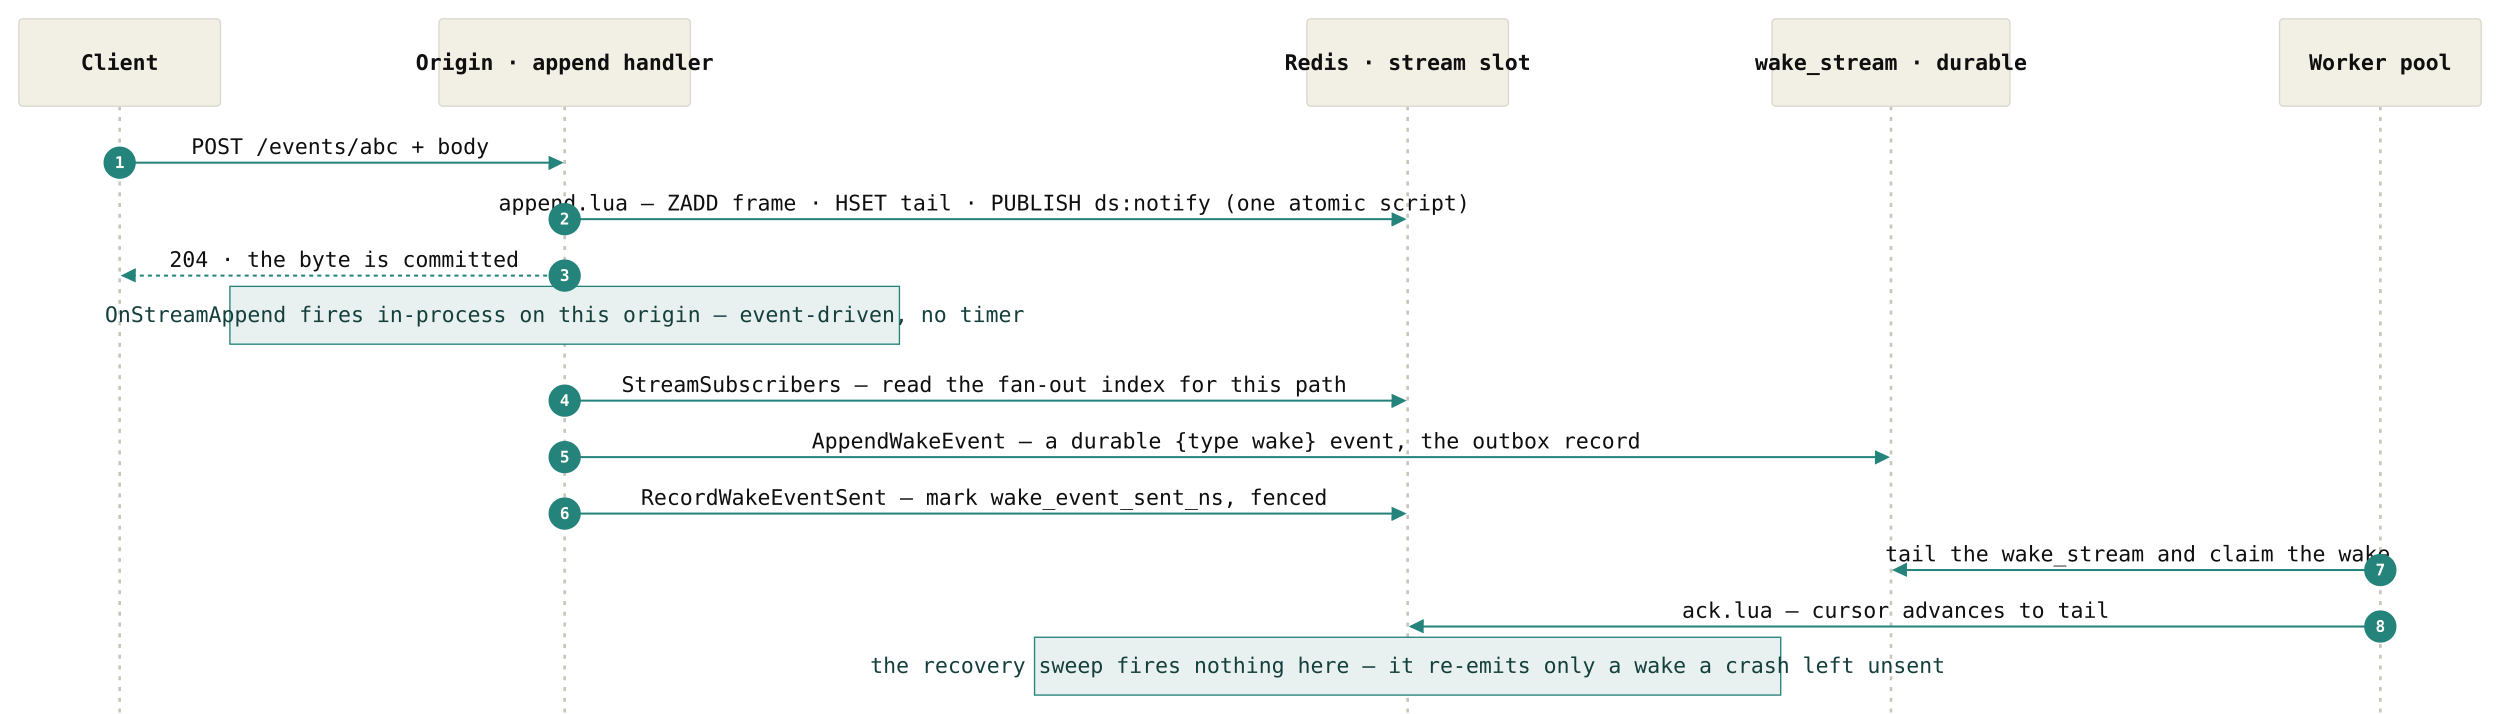
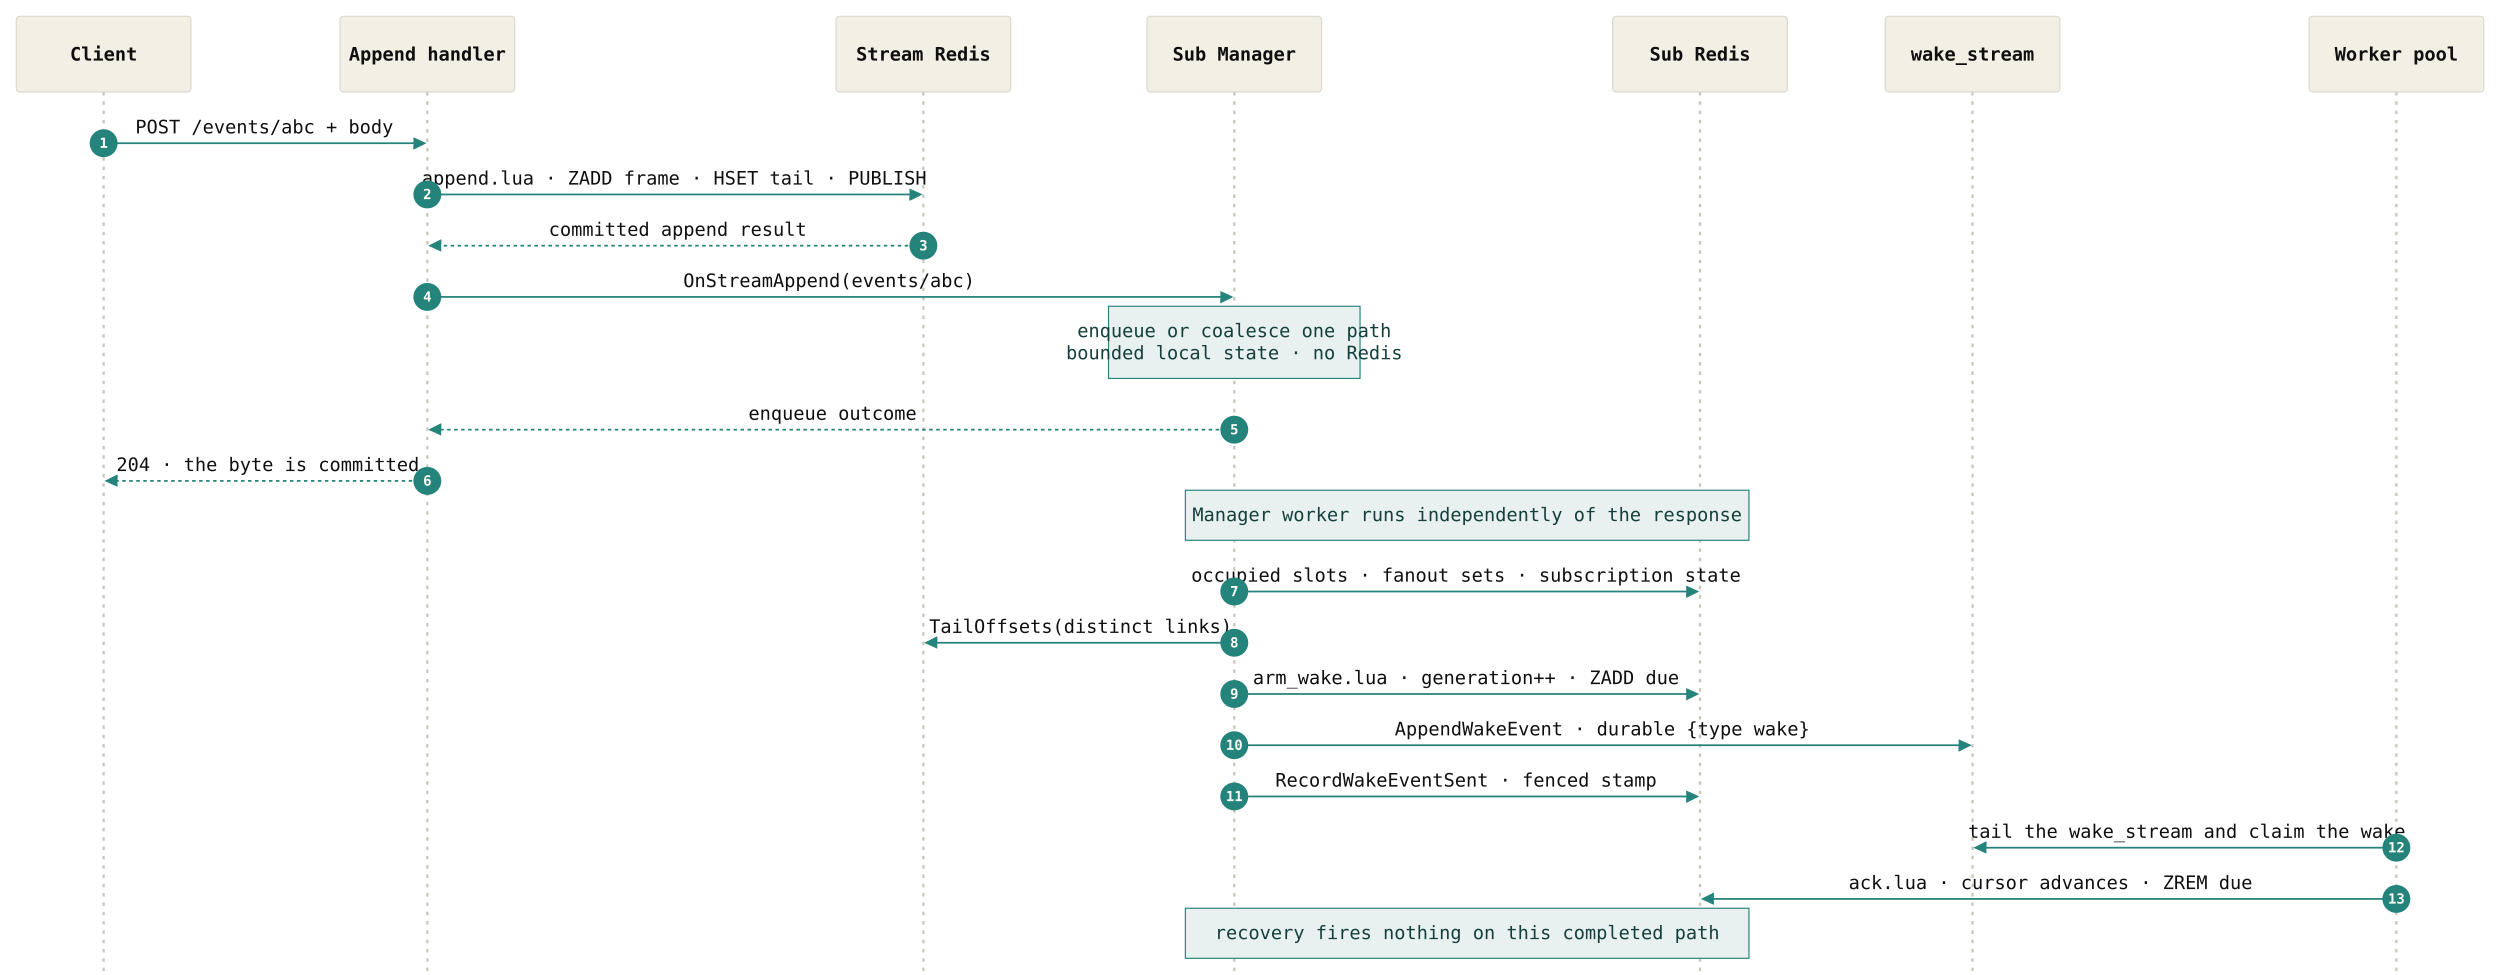
- <svg xmlns="http://www.w3.org/2000/svg" id="my-svg" width="100%" style="max-width: 1859.5px; background-color: transparent;" viewBox="-14 -14 1859.5 531" role="graphics-document document" aria-roledescription="sequence">
-   <g>
-     <line id="actor4" x1="1756.5" y1="65" x2="1756.5" y2="2000" class="actor-line 200" stroke-width="0.5px" stroke="#999" name="W" data-et="life-line" data-id="W" />
-     <g id="root-4" data-et="participant" data-type="participant" data-id="W">
-       <rect x="1681.5" y="0" fill="#eaeaea" stroke="#666" width="150" height="65" name="W" rx="3" ry="3" class="actor actor-top" />
-       <text x="1756.5" y="32.5" dominant-baseline="central" alignment-baseline="central" class="actor actor-box" style="text-anchor: middle; font-size: 16px; font-weight: 700;">
-         <tspan x="1756.5" dy="0">Worker pool</tspan>
-       </text>
-     </g>
-   </g>
-   <g>
-     <line id="actor3" x1="1392.5" y1="65" x2="1392.5" y2="2000" class="actor-line 200" stroke-width="0.5px" stroke="#999" name="WS" data-et="life-line" data-id="WS" />
-     <g id="root-3" data-et="participant" data-type="participant" data-id="WS">
-       <rect x="1304" y="0" fill="#eaeaea" stroke="#666" width="177" height="65" name="WS" rx="3" ry="3" class="actor actor-top" />
-       <text x="1392.5" y="32.5" dominant-baseline="central" alignment-baseline="central" class="actor actor-box" style="text-anchor: middle; font-size: 16px; font-weight: 700;">
-         <tspan x="1392.5" dy="0">wake_stream · durable</tspan>
-       </text>
-     </g>
-   </g>
-   <g>
-     <line id="actor2" x1="1033" y1="65" x2="1033" y2="2000" class="actor-line 200" stroke-width="0.5px" stroke="#999" name="R" data-et="life-line" data-id="R" />
-     <g id="root-2" data-et="participant" data-type="participant" data-id="R">
-       <rect x="958" y="0" fill="#eaeaea" stroke="#666" width="150" height="65" name="R" rx="3" ry="3" class="actor actor-top" />
-       <text x="1033" y="32.5" dominant-baseline="central" alignment-baseline="central" class="actor actor-box" style="text-anchor: middle; font-size: 16px; font-weight: 700;">
-         <tspan x="1033" dy="0">Redis · stream slot</tspan>
-       </text>
-     </g>
-   </g>
-   <g>
-     <line id="actor1" x1="406" y1="65" x2="406" y2="2000" class="actor-line 200" stroke-width="0.5px" stroke="#999" name="O" data-et="life-line" data-id="O" />
-     <g id="root-1" data-et="participant" data-type="participant" data-id="O">
-       <rect x="312.5" y="0" fill="#eaeaea" stroke="#666" width="187" height="65" name="O" rx="3" ry="3" class="actor actor-top" />
-       <text x="406" y="32.5" dominant-baseline="central" alignment-baseline="central" class="actor actor-box" style="text-anchor: middle; font-size: 16px; font-weight: 700;">
-         <tspan x="406" dy="0">Origin · append handler</tspan>
+ <svg xmlns="http://www.w3.org/2000/svg" id="my-svg" width="100%" style="max-width: 2147px; background-color: transparent;" viewBox="-14 -14 2147 837" role="graphics-document document" aria-roledescription="sequence">
+   <g>
+     <line id="actor6" x1="2044" y1="65" x2="2044" y2="2000" class="actor-line 200" stroke-width="0.5px" stroke="#999" name="W" data-et="life-line" data-id="W" />
+     <g id="root-6" data-et="participant" data-type="participant" data-id="W">
+       <rect x="1969" y="0" fill="#eaeaea" stroke="#666" width="150" height="65" name="W" rx="3" ry="3" class="actor actor-top" />
+       <text x="2044" y="32.5" dominant-baseline="central" alignment-baseline="central" class="actor actor-box" style="text-anchor: middle; font-size: 16px; font-weight: 700;">
+         <tspan x="2044" dy="0">Worker pool</tspan>
+       </text>
+     </g>
+   </g>
+   <g>
+     <line id="actor5" x1="1680" y1="65" x2="1680" y2="2000" class="actor-line 200" stroke-width="0.5px" stroke="#999" name="WS" data-et="life-line" data-id="WS" />
+     <g id="root-5" data-et="participant" data-type="participant" data-id="WS">
+       <rect x="1605" y="0" fill="#eaeaea" stroke="#666" width="150" height="65" name="WS" rx="3" ry="3" class="actor actor-top" />
+       <text x="1680" y="32.5" dominant-baseline="central" alignment-baseline="central" class="actor actor-box" style="text-anchor: middle; font-size: 16px; font-weight: 700;">
+         <tspan x="1680" dy="0">wake_stream</tspan>
+       </text>
+     </g>
+   </g>
+   <g>
+     <line id="actor4" x1="1446" y1="65" x2="1446" y2="2000" class="actor-line 200" stroke-width="0.5px" stroke="#999" name="RC" data-et="life-line" data-id="RC" />
+     <g id="root-4" data-et="participant" data-type="participant" data-id="RC">
+       <rect x="1371" y="0" fill="#eaeaea" stroke="#666" width="150" height="65" name="RC" rx="3" ry="3" class="actor actor-top" />
+       <text x="1446" y="32.5" dominant-baseline="central" alignment-baseline="central" class="actor actor-box" style="text-anchor: middle; font-size: 16px; font-weight: 700;">
+         <tspan x="1446" dy="0">Sub Redis</tspan>
+       </text>
+     </g>
+   </g>
+   <g>
+     <line id="actor3" x1="1046" y1="65" x2="1046" y2="2000" class="actor-line 200" stroke-width="0.5px" stroke="#999" name="M" data-et="life-line" data-id="M" />
+     <g id="root-3" data-et="participant" data-type="participant" data-id="M">
+       <rect x="971" y="0" fill="#eaeaea" stroke="#666" width="150" height="65" name="M" rx="3" ry="3" class="actor actor-top" />
+       <text x="1046" y="32.5" dominant-baseline="central" alignment-baseline="central" class="actor actor-box" style="text-anchor: middle; font-size: 16px; font-weight: 700;">
+         <tspan x="1046" dy="0">Sub Manager</tspan>
+       </text>
+     </g>
+   </g>
+   <g>
+     <line id="actor2" x1="779" y1="65" x2="779" y2="2000" class="actor-line 200" stroke-width="0.5px" stroke="#999" name="RS" data-et="life-line" data-id="RS" />
+     <g id="root-2" data-et="participant" data-type="participant" data-id="RS">
+       <rect x="704" y="0" fill="#eaeaea" stroke="#666" width="150" height="65" name="RS" rx="3" ry="3" class="actor actor-top" />
+       <text x="779" y="32.5" dominant-baseline="central" alignment-baseline="central" class="actor actor-box" style="text-anchor: middle; font-size: 16px; font-weight: 700;">
+         <tspan x="779" dy="0">Stream Redis</tspan>
+       </text>
+     </g>
+   </g>
+   <g>
+     <line id="actor1" x1="353" y1="65" x2="353" y2="2000" class="actor-line 200" stroke-width="0.5px" stroke="#999" name="H" data-et="life-line" data-id="H" />
+     <g id="root-1" data-et="participant" data-type="participant" data-id="H">
+       <rect x="278" y="0" fill="#eaeaea" stroke="#666" width="150" height="65" name="H" rx="3" ry="3" class="actor actor-top" />
+       <text x="353" y="32.5" dominant-baseline="central" alignment-baseline="central" class="actor actor-box" style="text-anchor: middle; font-size: 16px; font-weight: 700;">
+         <tspan x="353" dy="0">Append handler</tspan>
      </text>
    </g>
  </g>
  <g>
    <line id="actor0" x1="75" y1="65" x2="75" y2="2000" class="actor-line 200" stroke-width="0.5px" stroke="#999" name="Cli" data-et="life-line" data-id="Cli" />
    <g id="root-0" data-et="participant" data-type="participant" data-id="Cli">
      <rect x="0" y="0" fill="#eaeaea" stroke="#666" width="150" height="65" name="Cli" rx="3" ry="3" class="actor actor-top" />
      <text x="75" y="32.5" dominant-baseline="central" alignment-baseline="central" class="actor actor-box" style="text-anchor: middle; font-size: 16px; font-weight: 700;">
        <tspan x="75" dy="0">Client</tspan>
      </text>
    </g>
  </g>
-   <style>#my-svg{font-family:JetBrains Mono,ui-monospace,Menlo,monospace;font-size:13px;fill:#100F0F;}@keyframes edge-animation-frame{from{stroke-dashoffset:0;}}@keyframes dash{to{stroke-dashoffset:0;}}#my-svg .edge-animation-slow{stroke-dasharray:9,5!important;stroke-dashoffset:900;animation:dash 50s linear infinite;stroke-linecap:round;}#my-svg .edge-animation-fast{stroke-dasharray:9,5!important;stroke-dashoffset:900;animation:dash 20s linear infinite;stroke-linecap:round;}#my-svg .error-icon{fill:hsl(230.769, 33.333%, 97.353%);}#my-svg .error-text{fill:rgb(9, 8.308, 4.5);stroke:rgb(9, 8.308, 4.5);}#my-svg .edge-thickness-normal{stroke-width:1px;}#my-svg .edge-thickness-thick{stroke-width:3.5px;}#my-svg .edge-pattern-solid{stroke-dasharray:0;}#my-svg .edge-thickness-invisible{stroke-width:0;fill:none;}#my-svg .edge-pattern-dashed{stroke-dasharray:3;}#my-svg .edge-pattern-dotted{stroke-dasharray:2;}#my-svg .marker{fill:#24837B;stroke:#24837B;}#my-svg .marker.cross{stroke:#24837B;}#my-svg svg{font-family:JetBrains Mono,ui-monospace,Menlo,monospace;font-size:13px;}#my-svg p{margin:0;}#my-svg .actor{stroke:#DAD8CE;fill:#F2F0E5;stroke-width:1;}#my-svg rect.actor.outer-path[data-look="neo"]{filter:drop-shadow( 1px 2px 2px rgba(185,185,185,1));}#my-svg rect.note[data-look="neo"]{stroke:#24837B;fill:#E8F1EF;filter:drop-shadow( 1px 2px 2px rgba(185,185,185,1));}#my-svg text.actor&gt;tspan{fill:#100F0F;stroke:none;}#my-svg .actor-line{stroke:#C9C7BC;}#my-svg .innerArc{stroke-width:1.5;stroke-dasharray:none;}#my-svg .messageLine0{stroke-width:1.5;stroke-dasharray:none;stroke:#24837B;}#my-svg .messageLine1{stroke-width:1.5;stroke-dasharray:2,2;stroke:#24837B;}#my-svg [id$="-arrowhead"] path{fill:#24837B;stroke:#24837B;}#my-svg .sequenceNumber{fill:#FFFEF9;}#my-svg [id$="-sequencenumber"]{fill:#24837B;}#my-svg [id$="-crosshead"] path{fill:#24837B;stroke:#24837B;}#my-svg .messageText{fill:#100F0F;stroke:none;}#my-svg .labelBox{stroke:#DAD8CE;fill:#F2F0E5;filter:none;}#my-svg .labelText,#my-svg .labelText&gt;tspan{fill:#100F0F;stroke:none;}#my-svg .loopText,#my-svg .loopText&gt;tspan{fill:#6F6E69;stroke:none;}#my-svg .sectionTitle,#my-svg .sectionTitle&gt;tspan{fill:#6F6E69;stroke:none;}#my-svg .loopLine{stroke-width:2px;stroke-dasharray:2,2;stroke:#DAD8CE;fill:#DAD8CE;}#my-svg .note{stroke:#24837B;fill:#E8F1EF;}#my-svg .noteText,#my-svg .noteText&gt;tspan{fill:#143F3C;stroke:none;font-weight:normal;}#my-svg .activation0{fill:#E8F1EF;stroke:#24837B;}#my-svg .activation1{fill:#E8F1EF;stroke:#24837B;}#my-svg .activation2{fill:#E8F1EF;stroke:#24837B;}#my-svg .actorPopupMenu{position:absolute;}#my-svg .actorPopupMenuPanel{position:absolute;fill:#F2F0E5;box-shadow:0px 8px 16px 0px rgba(0,0,0,0.2);filter:drop-shadow(3px 5px 2px rgb(0 0 0 / 0.4));}#my-svg .actor-man circle,#my-svg line{fill:#F2F0E5;stroke-width:2px;}#my-svg g rect.rect{filter:drop-shadow( 1px 2px 2px rgba(185,185,185,1));stroke:#DAD8CE;}#my-svg .node .neo-node{stroke:#DAD8CE;}#my-svg [data-look="neo"].node rect,#my-svg [data-look="neo"].cluster rect,#my-svg [data-look="neo"].node polygon{stroke:url(#my-svg-gradient);filter:drop-shadow( 1px 2px 2px rgba(185,185,185,1));}#my-svg [data-look="neo"].node path{stroke:url(#my-svg-gradient);stroke-width:1px;}#my-svg [data-look="neo"].node .outer-path{filter:drop-shadow( 1px 2px 2px rgba(185,185,185,1));}#my-svg [data-look="neo"].node .neo-line path{stroke:#DAD8CE;filter:none;}#my-svg [data-look="neo"].node circle{stroke:url(#my-svg-gradient);filter:drop-shadow( 1px 2px 2px rgba(185,185,185,1));}#my-svg [data-look="neo"].node circle .state-start{fill:#000000;}#my-svg [data-look="neo"].icon-shape .icon{fill:url(#my-svg-gradient);filter:drop-shadow( 1px 2px 2px rgba(185,185,185,1));}#my-svg [data-look="neo"].icon-shape .icon-neo path{stroke:url(#my-svg-gradient);filter:drop-shadow( 1px 2px 2px rgba(185,185,185,1));}#my-svg :root{--mermaid-font-family:"trebuchet ms",verdana,arial,sans-serif;}</style>
+   <style>#my-svg{font-family:JetBrains Mono,ui-monospace,Menlo,monospace;font-size:13px;fill:#100F0F;}@keyframes edge-animation-frame{from{stroke-dashoffset:0;}}@keyframes dash{to{stroke-dashoffset:0;}}#my-svg .edge-animation-slow{stroke-dasharray:9,5!important;stroke-dashoffset:900;animation:dash 50s linear infinite;stroke-linecap:round;}#my-svg .edge-animation-fast{stroke-dasharray:9,5!important;stroke-dashoffset:900;animation:dash 20s linear infinite;stroke-linecap:round;}#my-svg .error-icon{fill:hsl(230.769, 33.333%, 97.353%);}#my-svg .error-text{fill:rgb(9, 8.308, 4.5);stroke:rgb(9, 8.308, 4.5);}#my-svg .edge-thickness-normal{stroke-width:1px;}#my-svg .edge-thickness-thick{stroke-width:3.5px;}#my-svg .edge-pattern-solid{stroke-dasharray:0;}#my-svg .edge-thickness-invisible{stroke-width:0;fill:none;}#my-svg .edge-pattern-dashed{stroke-dasharray:3;}#my-svg .edge-pattern-dotted{stroke-dasharray:2;}#my-svg .marker{fill:#24837B;stroke:#24837B;}#my-svg .marker.cross{stroke:#24837B;}#my-svg svg{font-family:JetBrains Mono,ui-monospace,Menlo,monospace;font-size:13px;}#my-svg p{margin:0;}#my-svg .actor{stroke:#DAD8CE;fill:#F2F0E5;stroke-width:1;}#my-svg rect.actor.outer-path[data-look="neo"]{filter:drop-shadow( 1px 2px 2px rgba(185,185,185,1));}#my-svg rect.note[data-look="neo"]{stroke:#24837B;fill:#E8F1EF;filter:drop-shadow( 1px 2px 2px rgba(185,185,185,1));}#my-svg text.actor&gt;tspan{fill:#100F0F;stroke:none;}#my-svg .actor-line{stroke:#C9C7BC;}#my-svg .innerArc{stroke-width:1.5;stroke-dasharray:none;}#my-svg .messageLine0{stroke-width:1.5;stroke-dasharray:none;stroke:#24837B;}#my-svg .messageLine1{stroke-width:1.5;stroke-dasharray:2,2;stroke:#24837B;}#my-svg [id$="-arrowhead"] path{fill:#24837B;stroke:#24837B;}#my-svg .sequenceNumber{fill:#FFFEF9;}#my-svg [id$="-sequencenumber"]{fill:#24837B;}#my-svg [id$="-crosshead"] path{fill:#24837B;stroke:#24837B;}#my-svg .messageText{fill:#100F0F;stroke:none;}#my-svg .labelBox{stroke:#DAD8CE;fill:#F2F0E5;filter:none;}#my-svg .labelText,#my-svg .labelText&gt;tspan{fill:#100F0F;stroke:none;}#my-svg .loopText,#my-svg .loopText&gt;tspan{fill:#6F6E69;stroke:none;}#my-svg .sectionTitle,#my-svg .sectionTitle&gt;tspan{fill:#6F6E69;stroke:none;}#my-svg .loopLine{stroke-width:2px;stroke-dasharray:2,2;stroke:#DAD8CE;fill:#DAD8CE;}#my-svg .note{stroke:#24837B;fill:#E8F1EF;}#my-svg .noteText,#my-svg .noteText&gt;tspan{fill:#143F3C;stroke:none;font-weight:normal;}#my-svg .activation0{fill:#E8F1EF;stroke:#24837B;}#my-svg .activation1{fill:#E8F1EF;stroke:#24837B;}#my-svg .activation2{fill:#E8F1EF;stroke:#24837B;}#my-svg .actorPopupMenu{position:absolute;}#my-svg .actorPopupMenuPanel{position:absolute;fill:#F2F0E5;box-shadow:0px 8px 16px 0px rgba(0,0,0,0.2);filter:drop-shadow(3px 5px 2px rgb(0 0 0 / 0.4));}#my-svg .actor-man circle,#my-svg line{fill:#F2F0E5;stroke-width:2px;}#my-svg g rect.rect{filter:drop-shadow( 1px 2px 2px rgba(185,185,185,1));stroke:#DAD8CE;}#my-svg .node .neo-node{stroke:#DAD8CE;}#my-svg [data-look="neo"].node rect,#my-svg [data-look="neo"].cluster rect,#my-svg [data-look="neo"].node polygon{stroke:url(#my-svg-gradient);filter:drop-shadow( 1px 2px 2px rgba(185,185,185,1));}#my-svg [data-look="neo"].swimlane.cluster rect{filter:none;}#my-svg [data-look="neo"].node path{stroke:url(#my-svg-gradient);stroke-width:1px;}#my-svg [data-look="neo"].node .outer-path{filter:drop-shadow( 1px 2px 2px rgba(185,185,185,1));}#my-svg [data-look="neo"].node .neo-line path{stroke:#DAD8CE;filter:none;}#my-svg [data-look="neo"].node circle{stroke:url(#my-svg-gradient);filter:drop-shadow( 1px 2px 2px rgba(185,185,185,1));}#my-svg [data-look="neo"].node circle .state-start{fill:#000000;}#my-svg [data-look="neo"].icon-shape .icon{fill:url(#my-svg-gradient);filter:drop-shadow( 1px 2px 2px rgba(185,185,185,1));}#my-svg [data-look="neo"].icon-shape .icon-neo path{stroke:url(#my-svg-gradient);filter:drop-shadow( 1px 2px 2px rgba(185,185,185,1));}#my-svg :root{--mermaid-font-family:"trebuchet ms",verdana,arial,sans-serif;}</style>
  <g />
  <defs>
    <symbol id="my-svg-computer" width="24" height="24">
      <path transform="scale(.5)" d="M2 2v13h20v-13h-20zm18 11h-16v-9h16v9zm-10.228 6l.466-1h3.524l.467 1h-4.457zm14.228 3h-24l2-6h2.104l-1.33 4h18.45l-1.297-4h2.073l2 6zm-5-10h-14v-7h14v7z" />
    </symbol>
  </defs>
  <defs>
    <symbol id="my-svg-database" fill-rule="evenodd" clip-rule="evenodd">
      <path transform="scale(.5)" d="M12.258.001l.256.004.255.005.253.008.251.01.249.012.247.015.246.016.242.019.241.02.239.023.236.024.233.027.231.028.229.031.225.032.223.034.22.036.217.038.214.04.211.041.208.043.205.045.201.046.198.048.194.05.191.051.187.053.183.054.18.056.175.057.172.059.168.06.163.061.16.063.155.064.15.066.074.033.073.033.071.034.07.034.069.035.068.035.067.035.066.035.064.036.064.036.062.036.06.036.06.037.058.037.058.037.055.038.055.038.053.038.052.038.051.039.05.039.048.039.047.039.045.04.044.04.043.04.041.04.04.041.039.041.037.041.036.041.034.041.033.042.032.042.03.042.029.042.027.042.026.043.024.043.023.043.021.043.02.043.018.044.017.043.015.044.013.044.012.044.011.045.009.044.007.045.006.045.004.045.002.045.001.045v17l-.001.045-.002.045-.004.045-.006.045-.007.045-.009.044-.011.045-.012.044-.013.044-.015.044-.017.043-.018.044-.02.043-.021.043-.023.043-.024.043-.026.043-.027.042-.029.042-.03.042-.032.042-.033.042-.034.041-.036.041-.037.041-.039.041-.04.041-.041.04-.043.04-.044.04-.045.04-.047.039-.048.039-.05.039-.051.039-.052.038-.053.038-.055.038-.055.038-.058.037-.058.037-.06.037-.06.036-.062.036-.064.036-.064.036-.066.035-.067.035-.068.035-.069.035-.07.034-.071.034-.073.033-.074.033-.15.066-.155.064-.16.063-.163.061-.168.06-.172.059-.175.057-.18.056-.183.054-.187.053-.191.051-.194.05-.198.048-.201.046-.205.045-.208.043-.211.041-.214.04-.217.038-.22.036-.223.034-.225.032-.229.031-.231.028-.233.027-.236.024-.239.023-.241.02-.242.019-.246.016-.247.015-.249.012-.251.01-.253.008-.255.005-.256.004-.258.001-.258-.001-.256-.004-.255-.005-.253-.008-.251-.01-.249-.012-.247-.015-.245-.016-.243-.019-.241-.02-.238-.023-.236-.024-.234-.027-.231-.028-.228-.031-.226-.032-.223-.034-.22-.036-.217-.038-.214-.04-.211-.041-.208-.043-.204-.045-.201-.046-.198-.048-.195-.05-.19-.051-.187-.053-.184-.054-.179-.056-.176-.057-.172-.059-.167-.06-.164-.061-.159-.063-.155-.064-.151-.066-.074-.033-.072-.033-.072-.034-.07-.034-.069-.035-.068-.035-.067-.035-.066-.035-.064-.036-.063-.036-.062-.036-.061-.036-.06-.037-.058-.037-.057-.037-.056-.038-.055-.038-.053-.038-.052-.038-.051-.039-.049-.039-.049-.039-.046-.039-.046-.04-.044-.04-.043-.04-.041-.04-.04-.041-.039-.041-.037-.041-.036-.041-.034-.041-.033-.042-.032-.042-.03-.042-.029-.042-.027-.042-.026-.043-.024-.043-.023-.043-.021-.043-.02-.043-.018-.044-.017-.043-.015-.044-.013-.044-.012-.044-.011-.045-.009-.044-.007-.045-.006-.045-.004-.045-.002-.045-.001-.045v-17l.001-.045.002-.045.004-.045.006-.045.007-.045.009-.044.011-.045.012-.044.013-.044.015-.044.017-.043.018-.044.02-.043.021-.043.023-.043.024-.043.026-.043.027-.042.029-.042.03-.042.032-.042.033-.042.034-.041.036-.041.037-.041.039-.041.04-.041.041-.04.043-.04.044-.04.046-.04.046-.039.049-.039.049-.039.051-.039.052-.038.053-.038.055-.038.056-.038.057-.037.058-.037.06-.037.061-.036.062-.036.063-.036.064-.036.066-.035.067-.035.068-.035.069-.035.07-.034.072-.034.072-.033.074-.033.151-.066.155-.064.159-.063.164-.061.167-.06.172-.059.176-.057.179-.056.184-.054.187-.053.19-.051.195-.05.198-.048.201-.046.204-.045.208-.043.211-.041.214-.04.217-.038.22-.036.223-.034.226-.032.228-.031.231-.028.234-.027.236-.024.238-.023.241-.02.243-.019.245-.016.247-.015.249-.012.251-.01.253-.008.255-.005.256-.004.258-.001.258.001zm-9.258 20.499v.01l.001.021.003.021.004.022.005.021.006.022.007.022.009.023.01.022.011.023.012.023.013.023.015.023.016.024.017.023.018.024.019.024.021.024.022.025.023.024.024.025.052.049.056.05.061.051.066.051.07.051.075.051.079.052.084.052.088.052.092.052.097.052.102.051.105.052.11.052.114.051.119.051.123.051.127.05.131.05.135.05.139.048.144.049.147.047.152.047.155.047.16.045.163.045.167.043.171.043.176.041.178.041.183.039.187.039.19.037.194.035.197.035.202.033.204.031.209.03.212.029.216.027.219.025.222.024.226.021.23.02.233.018.236.016.24.015.243.012.246.01.249.008.253.005.256.004.259.001.26-.001.257-.004.254-.005.25-.008.247-.011.244-.012.241-.014.237-.016.233-.018.231-.021.226-.021.224-.024.22-.026.216-.027.212-.028.21-.031.205-.031.202-.034.198-.034.194-.036.191-.037.187-.039.183-.04.179-.04.175-.042.172-.043.168-.044.163-.045.16-.046.155-.046.152-.047.148-.048.143-.049.139-.049.136-.05.131-.05.126-.05.123-.051.118-.052.114-.051.11-.052.106-.052.101-.052.096-.052.092-.052.088-.053.083-.051.079-.052.074-.052.07-.051.065-.051.06-.051.056-.05.051-.05.023-.024.023-.025.021-.024.02-.024.019-.024.018-.024.017-.024.015-.023.014-.024.013-.023.012-.023.01-.023.01-.022.008-.022.006-.022.006-.022.004-.022.004-.021.001-.021.001-.021v-4.127l-.077.055-.08.053-.083.054-.085.053-.087.052-.09.052-.093.051-.095.05-.097.05-.1.049-.102.049-.105.048-.106.047-.109.047-.111.046-.114.045-.115.045-.118.044-.12.043-.122.042-.124.042-.126.041-.128.04-.13.04-.132.038-.134.038-.135.037-.138.037-.139.035-.142.035-.143.034-.144.033-.147.032-.148.031-.15.03-.151.03-.153.029-.154.027-.156.027-.158.026-.159.025-.161.024-.162.023-.163.022-.165.021-.166.02-.167.019-.169.018-.169.017-.171.016-.173.015-.173.014-.175.013-.175.012-.177.011-.178.01-.179.008-.179.008-.181.006-.182.005-.182.004-.184.003-.184.002h-.37l-.184-.002-.184-.003-.182-.004-.182-.005-.181-.006-.179-.008-.179-.008-.178-.01-.176-.011-.176-.012-.175-.013-.173-.014-.172-.015-.171-.016-.17-.017-.169-.018-.167-.019-.166-.02-.165-.021-.163-.022-.162-.023-.161-.024-.159-.025-.157-.026-.156-.027-.155-.027-.153-.029-.151-.03-.15-.03-.148-.031-.146-.032-.145-.033-.143-.034-.141-.035-.14-.035-.137-.037-.136-.037-.134-.038-.132-.038-.13-.04-.128-.04-.126-.041-.124-.042-.122-.042-.12-.044-.117-.043-.116-.045-.113-.045-.112-.046-.109-.047-.106-.047-.105-.048-.102-.049-.1-.049-.097-.05-.095-.05-.093-.052-.09-.051-.087-.052-.085-.053-.083-.054-.08-.054-.077-.054v4.127zm0-5.654v.011l.001.021.003.021.004.021.005.022.006.022.007.022.009.022.01.022.011.023.012.023.013.023.015.024.016.023.017.024.018.024.019.024.021.024.022.024.023.025.024.024.052.05.056.05.061.05.066.051.07.051.075.052.079.051.084.052.088.052.092.052.097.052.102.052.105.052.11.051.114.051.119.052.123.05.127.051.131.05.135.049.139.049.144.048.147.048.152.047.155.046.16.045.163.045.167.044.171.042.176.042.178.04.183.04.187.038.19.037.194.036.197.034.202.033.204.032.209.03.212.028.216.027.219.025.222.024.226.022.23.02.233.018.236.016.24.014.243.012.246.01.249.008.253.006.256.003.259.001.26-.001.257-.003.254-.006.25-.008.247-.01.244-.012.241-.015.237-.016.233-.018.231-.02.226-.022.224-.024.22-.025.216-.027.212-.029.21-.03.205-.032.202-.033.198-.035.194-.036.191-.037.187-.039.183-.039.179-.041.175-.042.172-.043.168-.044.163-.045.16-.045.155-.047.152-.047.148-.048.143-.048.139-.05.136-.049.131-.05.126-.051.123-.051.118-.051.114-.052.11-.052.106-.052.101-.052.096-.052.092-.052.088-.052.083-.052.079-.052.074-.051.07-.052.065-.051.06-.05.056-.051.051-.049.023-.025.023-.024.021-.025.02-.024.019-.024.018-.024.017-.024.015-.023.014-.023.013-.024.012-.022.01-.023.01-.023.008-.022.006-.022.006-.022.004-.021.004-.022.001-.021.001-.021v-4.139l-.077.054-.08.054-.083.054-.085.052-.087.053-.09.051-.093.051-.095.051-.097.05-.1.049-.102.049-.105.048-.106.047-.109.047-.111.046-.114.045-.115.044-.118.044-.12.044-.122.042-.124.042-.126.041-.128.04-.13.039-.132.039-.134.038-.135.037-.138.036-.139.036-.142.035-.143.033-.144.033-.147.033-.148.031-.15.03-.151.03-.153.028-.154.028-.156.027-.158.026-.159.025-.161.024-.162.023-.163.022-.165.021-.166.02-.167.019-.169.018-.169.017-.171.016-.173.015-.173.014-.175.013-.175.012-.177.011-.178.009-.179.009-.179.007-.181.007-.182.005-.182.004-.184.003-.184.002h-.37l-.184-.002-.184-.003-.182-.004-.182-.005-.181-.007-.179-.007-.179-.009-.178-.009-.176-.011-.176-.012-.175-.013-.173-.014-.172-.015-.171-.016-.17-.017-.169-.018-.167-.019-.166-.02-.165-.021-.163-.022-.162-.023-.161-.024-.159-.025-.157-.026-.156-.027-.155-.028-.153-.028-.151-.03-.15-.03-.148-.031-.146-.033-.145-.033-.143-.033-.141-.035-.14-.036-.137-.036-.136-.037-.134-.038-.132-.039-.13-.039-.128-.04-.126-.041-.124-.042-.122-.043-.12-.043-.117-.044-.116-.044-.113-.046-.112-.046-.109-.046-.106-.047-.105-.048-.102-.049-.1-.049-.097-.05-.095-.051-.093-.051-.09-.051-.087-.053-.085-.052-.083-.054-.08-.054-.077-.054v4.139zm0-5.666v.011l.001.02.003.022.004.021.005.022.006.021.007.022.009.023.01.022.011.023.012.023.013.023.015.023.016.024.017.024.018.023.019.024.021.025.022.024.023.024.024.025.052.05.056.05.061.05.066.051.07.051.075.052.079.051.084.052.088.052.092.052.097.052.102.052.105.051.11.052.114.051.119.051.123.051.127.05.131.05.135.05.139.049.144.048.147.048.152.047.155.046.16.045.163.045.167.043.171.043.176.042.178.04.183.04.187.038.19.037.194.036.197.034.202.033.204.032.209.03.212.028.216.027.219.025.222.024.226.021.23.02.233.018.236.017.24.014.243.012.246.01.249.008.253.006.256.003.259.001.26-.001.257-.003.254-.006.25-.008.247-.01.244-.013.241-.014.237-.016.233-.018.231-.02.226-.022.224-.024.22-.025.216-.027.212-.029.21-.03.205-.032.202-.033.198-.035.194-.036.191-.037.187-.039.183-.039.179-.041.175-.042.172-.043.168-.044.163-.045.16-.045.155-.047.152-.047.148-.048.143-.049.139-.049.136-.049.131-.051.126-.05.123-.051.118-.052.114-.051.11-.052.106-.052.101-.052.096-.052.092-.052.088-.052.083-.052.079-.052.074-.052.07-.051.065-.051.06-.051.056-.05.051-.049.023-.025.023-.025.021-.024.02-.024.019-.024.018-.024.017-.024.015-.023.014-.024.013-.023.012-.023.01-.022.01-.023.008-.022.006-.022.006-.022.004-.022.004-.021.001-.021.001-.021v-4.153l-.077.054-.08.054-.083.053-.085.053-.087.053-.09.051-.093.051-.095.051-.097.05-.1.049-.102.048-.105.048-.106.048-.109.046-.111.046-.114.046-.115.044-.118.044-.12.043-.122.043-.124.042-.126.041-.128.04-.13.039-.132.039-.134.038-.135.037-.138.036-.139.036-.142.034-.143.034-.144.033-.147.032-.148.032-.15.03-.151.03-.153.028-.154.028-.156.027-.158.026-.159.024-.161.024-.162.023-.163.023-.165.021-.166.02-.167.019-.169.018-.169.017-.171.016-.173.015-.173.014-.175.013-.175.012-.177.01-.178.01-.179.009-.179.007-.181.006-.182.006-.182.004-.184.003-.184.001-.185.001-.185-.001-.184-.001-.184-.003-.182-.004-.182-.006-.181-.006-.179-.007-.179-.009-.178-.01-.176-.01-.176-.012-.175-.013-.173-.014-.172-.015-.171-.016-.17-.017-.169-.018-.167-.019-.166-.02-.165-.021-.163-.023-.162-.023-.161-.024-.159-.024-.157-.026-.156-.027-.155-.028-.153-.028-.151-.03-.15-.03-.148-.032-.146-.032-.145-.033-.143-.034-.141-.034-.14-.036-.137-.036-.136-.037-.134-.038-.132-.039-.13-.039-.128-.041-.126-.041-.124-.041-.122-.043-.12-.043-.117-.044-.116-.044-.113-.046-.112-.046-.109-.046-.106-.048-.105-.048-.102-.048-.1-.05-.097-.049-.095-.051-.093-.051-.09-.052-.087-.052-.085-.053-.083-.053-.08-.054-.077-.054v4.153zm8.74-8.179l-.257.004-.254.005-.25.008-.247.011-.244.012-.241.014-.237.016-.233.018-.231.021-.226.022-.224.023-.22.026-.216.027-.212.028-.21.031-.205.032-.202.033-.198.034-.194.036-.191.038-.187.038-.183.04-.179.041-.175.042-.172.043-.168.043-.163.045-.16.046-.155.046-.152.048-.148.048-.143.048-.139.049-.136.05-.131.05-.126.051-.123.051-.118.051-.114.052-.11.052-.106.052-.101.052-.096.052-.092.052-.088.052-.083.052-.079.052-.074.051-.07.052-.065.051-.06.05-.056.05-.051.05-.023.025-.023.024-.021.024-.02.025-.019.024-.018.024-.017.023-.015.024-.014.023-.013.023-.012.023-.01.023-.01.022-.008.022-.006.023-.006.021-.004.022-.004.021-.001.021-.001.021.001.021.001.021.004.021.004.022.006.021.006.023.008.022.01.022.01.023.012.023.013.023.014.023.015.024.017.023.018.024.019.024.02.025.021.024.023.024.023.025.051.05.056.05.06.05.065.051.07.052.074.051.079.052.083.052.088.052.092.052.096.052.101.052.106.052.11.052.114.052.118.051.123.051.126.051.131.05.136.05.139.049.143.048.148.048.152.048.155.046.16.046.163.045.168.043.172.043.175.042.179.041.183.04.187.038.191.038.194.036.198.034.202.033.205.032.21.031.212.028.216.027.22.026.224.023.226.022.231.021.233.018.237.016.241.014.244.012.247.011.25.008.254.005.257.004.26.001.26-.001.257-.004.254-.005.25-.008.247-.011.244-.012.241-.014.237-.016.233-.018.231-.021.226-.022.224-.023.22-.026.216-.027.212-.028.21-.031.205-.032.202-.033.198-.034.194-.036.191-.038.187-.038.183-.04.179-.041.175-.042.172-.043.168-.043.163-.045.16-.046.155-.046.152-.048.148-.048.143-.048.139-.049.136-.05.131-.05.126-.051.123-.051.118-.051.114-.052.11-.052.106-.052.101-.052.096-.052.092-.052.088-.052.083-.052.079-.052.074-.051.07-.052.065-.051.06-.05.056-.05.051-.05.023-.025.023-.024.021-.024.02-.025.019-.024.018-.024.017-.023.015-.024.014-.023.013-.023.012-.023.01-.023.01-.022.008-.022.006-.023.006-.021.004-.022.004-.021.001-.021.001-.021-.001-.021-.001-.021-.004-.021-.004-.022-.006-.021-.006-.023-.008-.022-.01-.022-.01-.023-.012-.023-.013-.023-.014-.023-.015-.024-.017-.023-.018-.024-.019-.024-.02-.025-.021-.024-.023-.024-.023-.025-.051-.05-.056-.05-.06-.05-.065-.051-.07-.052-.074-.051-.079-.052-.083-.052-.088-.052-.092-.052-.096-.052-.101-.052-.106-.052-.11-.052-.114-.052-.118-.051-.123-.051-.126-.051-.131-.05-.136-.05-.139-.049-.143-.048-.148-.048-.152-.048-.155-.046-.16-.046-.163-.045-.168-.043-.172-.043-.175-.042-.179-.041-.183-.04-.187-.038-.191-.038-.194-.036-.198-.034-.202-.033-.205-.032-.21-.031-.212-.028-.216-.027-.22-.026-.224-.023-.226-.022-.231-.021-.233-.018-.237-.016-.241-.014-.244-.012-.247-.011-.25-.008-.254-.005-.257-.004-.26-.001-.26.001z" />
    </symbol>
  </defs>
  <defs>
    <symbol id="my-svg-clock" width="24" height="24">
      <path transform="scale(.5)" d="M12 2c5.514 0 10 4.486 10 10s-4.486 10-10 10-10-4.486-10-10 4.486-10 10-10zm0-2c-6.627 0-12 5.373-12 12s5.373 12 12 12 12-5.373 12-12-5.373-12-12-12zm5.848 12.459c.202.038.202.333.001.372-1.907.361-6.045 1.111-6.547 1.111-.719 0-1.301-.582-1.301-1.301 0-.512.77-5.447 1.125-7.445.034-.192.312-.181.343.014l.985 6.238 5.394 1.011z" />
    </symbol>
  </defs>
  <defs>
    <marker id="my-svg-arrowhead" refX="7.9" refY="5" markerUnits="userSpaceOnUse" markerWidth="12" markerHeight="12" orient="auto-start-reverse">
      <path d="M -1 0 L 10 5 L 0 10 z" />
    </marker>
  </defs>
  <defs>
    <marker id="my-svg-crosshead" markerWidth="15" markerHeight="8" orient="auto" refX="4" refY="4.5">
      <path fill="none" stroke="#000000" stroke-width="1pt" d="M 1,2 L 6,7 M 6,2 L 1,7" style="stroke-dasharray: 0, 0;" />
    </marker>
  </defs>
  <defs>
    <marker id="my-svg-filled-head" refX="15.5" refY="7" markerWidth="20" markerHeight="28" orient="auto">
      <path d="M 18,7 L9,13 L14,7 L9,1 Z" />
    </marker>
  </defs>
  <defs>
    <marker id="my-svg-sequencenumber" refX="15" refY="15" markerWidth="60" markerHeight="40" orient="auto">
      <circle cx="15" cy="15" r="6" />
    </marker>
  </defs>
  <defs>
    <marker id="my-svg-solidTopArrowHead" refX="7.9" refY="7.25" markerUnits="userSpaceOnUse" markerWidth="12" markerHeight="12" orient="auto-start-reverse">
      <path d="M 0 0 L 10 8 L 0 8 z" />
    </marker>
  </defs>
  <defs>
    <marker id="my-svg-solidBottomArrowHead" refX="7.9" refY="0.75" markerUnits="userSpaceOnUse" markerWidth="12" markerHeight="12" orient="auto-start-reverse">
      <path d="M 0 0 L 10 0 L 0 8 z" />
    </marker>
  </defs>
  <defs>
    <marker id="my-svg-stickTopArrowHead" refX="7.5" refY="7" markerUnits="userSpaceOnUse" markerWidth="12" markerHeight="12" orient="auto-start-reverse">
      <path d="M 0 0 L 7 7" stroke="black" stroke-width="1.5" fill="none" />
    </marker>
  </defs>
  <defs>
    <marker id="my-svg-stickBottomArrowHead" refX="7.5" refY="0" markerUnits="userSpaceOnUse" markerWidth="12" markerHeight="12" orient="auto-start-reverse">
      <path d="M 0 7 L 7 0" stroke="black" stroke-width="1.5" fill="none" />
    </marker>
  </defs>
-   <g data-et="note" data-id="i4">
-     <rect x="157" y="199" fill="#EDF2AE" stroke="#666" width="498" height="43" class="note" />
-     <text x="406" y="205" text-anchor="middle" dominant-baseline="middle" alignment-baseline="middle" class="noteText" dy="1em" style="font-size: 16px; font-weight: 400;">
-       <tspan x="406">OnStreamAppend fires in-process on this origin — event-driven, no timer</tspan>
-     </text>
-   </g>
-   <g data-et="note" data-id="i10">
-     <rect x="755.5" y="460" fill="#EDF2AE" stroke="#666" width="555" height="43" class="note" />
-     <text x="1033" y="466" text-anchor="middle" dominant-baseline="middle" alignment-baseline="middle" class="noteText" dy="1em" style="font-size: 16px; font-weight: 400;">
-       <tspan x="1033">the recovery sweep fires nothing here — it re-emits only a wake a crash left unsent</tspan>
-     </text>
-   </g>
-   <text x="239" y="80" text-anchor="middle" dominant-baseline="middle" alignment-baseline="middle" class="messageText" dy="1em" style="font-size: 16px; font-weight: 400;">POST /events/abc + body</text>
-   <line x1="82" y1="107" x2="402" y2="107" class="messageLine0" data-et="message" data-id="i1" data-from="Cli" data-to="O" stroke-width="2" stroke="none" marker-end="url(#my-svg-arrowhead)" style="fill: none;" />
-   <line x1="75" y1="107" x2="75" y2="107" stroke-width="0" marker-start="url(#my-svg-sequencenumber)" />
-   <text x="75" y="111" font-family="sans-serif" font-size="12px" text-anchor="middle" class="sequenceNumber">1</text>
-   <text x="718" y="122" text-anchor="middle" dominant-baseline="middle" alignment-baseline="middle" class="messageText" dy="1em" style="font-size: 16px; font-weight: 400;">append.lua — ZADD frame · HSET tail · PUBLISH ds:notify (one atomic script)</text>
-   <line x1="413" y1="149" x2="1029" y2="149" class="messageLine0" data-et="message" data-id="i2" data-from="O" data-to="R" stroke-width="2" stroke="none" marker-end="url(#my-svg-arrowhead)" style="fill: none;" />
-   <line x1="406" y1="149" x2="406" y2="149" stroke-width="0" marker-start="url(#my-svg-sequencenumber)" />
-   <text x="406" y="153" font-family="sans-serif" font-size="12px" text-anchor="middle" class="sequenceNumber">2</text>
-   <text x="242" y="164" text-anchor="middle" dominant-baseline="middle" alignment-baseline="middle" class="messageText" dy="1em" style="font-size: 16px; font-weight: 400;">204 · the byte is committed</text>
-   <line x1="411" y1="191" x2="79" y2="191" class="messageLine1" data-et="message" data-id="i3" data-from="O" data-to="Cli" stroke-width="2" stroke="none" marker-end="url(#my-svg-arrowhead)" style="stroke-dasharray: 3, 3; fill: none;" />
-   <line x1="406" y1="191" x2="406" y2="191" stroke-width="0" marker-start="url(#my-svg-sequencenumber)" />
-   <text x="406" y="195" font-family="sans-serif" font-size="12px" text-anchor="middle" class="sequenceNumber">3</text>
-   <text x="718" y="257" text-anchor="middle" dominant-baseline="middle" alignment-baseline="middle" class="messageText" dy="1em" style="font-size: 16px; font-weight: 400;">StreamSubscribers — read the fan-out index for this path</text>
-   <line x1="413" y1="284" x2="1029" y2="284" class="messageLine0" data-et="message" data-id="i5" data-from="O" data-to="R" stroke-width="2" stroke="none" marker-end="url(#my-svg-arrowhead)" style="fill: none;" />
-   <line x1="406" y1="284" x2="406" y2="284" stroke-width="0" marker-start="url(#my-svg-sequencenumber)" />
-   <text x="406" y="288" font-family="sans-serif" font-size="12px" text-anchor="middle" class="sequenceNumber">4</text>
-   <text x="898" y="299" text-anchor="middle" dominant-baseline="middle" alignment-baseline="middle" class="messageText" dy="1em" style="font-size: 16px; font-weight: 400;">AppendWakeEvent — a durable {type wake} event, the outbox record</text>
-   <line x1="413" y1="326" x2="1388.5" y2="326" class="messageLine0" data-et="message" data-id="i6" data-from="O" data-to="WS" stroke-width="2" stroke="none" marker-end="url(#my-svg-arrowhead)" style="fill: none;" />
-   <line x1="406" y1="326" x2="406" y2="326" stroke-width="0" marker-start="url(#my-svg-sequencenumber)" />
-   <text x="406" y="330" font-family="sans-serif" font-size="12px" text-anchor="middle" class="sequenceNumber">5</text>
-   <text x="718" y="341" text-anchor="middle" dominant-baseline="middle" alignment-baseline="middle" class="messageText" dy="1em" style="font-size: 16px; font-weight: 400;">RecordWakeEventSent — mark wake_event_sent_ns, fenced</text>
-   <line x1="413" y1="368" x2="1029" y2="368" class="messageLine0" data-et="message" data-id="i7" data-from="O" data-to="R" stroke-width="2" stroke="none" marker-end="url(#my-svg-arrowhead)" style="fill: none;" />
-   <line x1="406" y1="368" x2="406" y2="368" stroke-width="0" marker-start="url(#my-svg-sequencenumber)" />
-   <text x="406" y="372" font-family="sans-serif" font-size="12px" text-anchor="middle" class="sequenceNumber">6</text>
-   <text x="1576" y="383" text-anchor="middle" dominant-baseline="middle" alignment-baseline="middle" class="messageText" dy="1em" style="font-size: 16px; font-weight: 400;">tail the wake_stream and claim the wake</text>
-   <line x1="1761.5" y1="410" x2="1396.5" y2="410" class="messageLine0" data-et="message" data-id="i8" data-from="W" data-to="WS" stroke-width="2" stroke="none" marker-end="url(#my-svg-arrowhead)" style="fill: none;" />
-   <line x1="1756.5" y1="410" x2="1756.5" y2="410" stroke-width="0" marker-start="url(#my-svg-sequencenumber)" />
-   <text x="1756.5" y="414" font-family="sans-serif" font-size="12px" text-anchor="middle" class="sequenceNumber">7</text>
-   <text x="1396" y="425" text-anchor="middle" dominant-baseline="middle" alignment-baseline="middle" class="messageText" dy="1em" style="font-size: 16px; font-weight: 400;">ack.lua — cursor advances to tail</text>
-   <line x1="1761.5" y1="452" x2="1037" y2="452" class="messageLine0" data-et="message" data-id="i9" data-from="W" data-to="R" stroke-width="2" stroke="none" marker-end="url(#my-svg-arrowhead)" style="fill: none;" />
-   <line x1="1756.5" y1="452" x2="1756.5" y2="452" stroke-width="0" marker-start="url(#my-svg-sequencenumber)" />
-   <text x="1756.5" y="456" font-family="sans-serif" font-size="12px" text-anchor="middle" class="sequenceNumber">8</text>
+   <g data-et="note" data-id="i5">
+     <rect x="938" y="249" fill="#EDF2AE" stroke="#666" width="216" height="62" class="note" />
+     <text x="1046" y="255" text-anchor="middle" dominant-baseline="middle" alignment-baseline="middle" class="noteText" dy="1em" style="font-size: 16px; font-weight: 400;">
+       <tspan x="1046">enqueue or coalesce one path</tspan>
+     </text>
+     <text x="1046" y="274" text-anchor="middle" dominant-baseline="middle" alignment-baseline="middle" class="noteText" dy="1em" style="font-size: 16px; font-weight: 400;">
+       <tspan x="1046">bounded local state · no Redis</tspan>
+     </text>
+   </g>
+   <g data-et="note" data-id="i8">
+     <rect x="1004" y="407" fill="#EDF2AE" stroke="#666" width="484" height="43" class="note" />
+     <text x="1246" y="413" text-anchor="middle" dominant-baseline="middle" alignment-baseline="middle" class="noteText" dy="1em" style="font-size: 16px; font-weight: 400;">
+       <tspan x="1246">Manager worker runs independently of the response</tspan>
+     </text>
+   </g>
+   <g data-et="note" data-id="i16">
+     <rect x="1004" y="766" fill="#EDF2AE" stroke="#666" width="484" height="43" class="note" />
+     <text x="1246" y="772" text-anchor="middle" dominant-baseline="middle" alignment-baseline="middle" class="noteText" dy="1em" style="font-size: 16px; font-weight: 400;">
+       <tspan x="1246">recovery fires nothing on this completed path</tspan>
+     </text>
+   </g>
+   <text x="213" y="80" text-anchor="middle" dominant-baseline="middle" alignment-baseline="middle" class="messageText" dy="1em" style="font-size: 16px; font-weight: 400;">POST /events/abc + body</text>
+   <line x1="82" y1="109" x2="349" y2="109" class="messageLine0" data-et="message" data-id="i1" data-from="Cli" data-to="H" stroke-width="2" stroke="none" marker-end="url(#my-svg-arrowhead)" style="fill: none;" />
+   <line x1="75" y1="109" x2="75" y2="109" stroke-width="0" marker-start="url(#my-svg-sequencenumber)" />
+   <text x="75" y="113" font-family="sans-serif" font-size="12px" text-anchor="middle" class="sequenceNumber">1</text>
+   <text x="565" y="124" text-anchor="middle" dominant-baseline="middle" alignment-baseline="middle" class="messageText" dy="1em" style="font-size: 16px; font-weight: 400;">append.lua · ZADD frame · HSET tail · PUBLISH</text>
+   <line x1="360" y1="153" x2="775" y2="153" class="messageLine0" data-et="message" data-id="i2" data-from="H" data-to="RS" stroke-width="2" stroke="none" marker-end="url(#my-svg-arrowhead)" style="fill: none;" />
+   <line x1="353" y1="153" x2="353" y2="153" stroke-width="0" marker-start="url(#my-svg-sequencenumber)" />
+   <text x="353" y="157" font-family="sans-serif" font-size="12px" text-anchor="middle" class="sequenceNumber">2</text>
+   <text x="568" y="168" text-anchor="middle" dominant-baseline="middle" alignment-baseline="middle" class="messageText" dy="1em" style="font-size: 16px; font-weight: 400;">committed append result</text>
+   <line x1="784" y1="197" x2="357" y2="197" class="messageLine1" data-et="message" data-id="i3" data-from="RS" data-to="H" stroke-width="2" stroke="none" marker-end="url(#my-svg-arrowhead)" style="stroke-dasharray: 3, 3; fill: none;" />
+   <line x1="779" y1="197" x2="779" y2="197" stroke-width="0" marker-start="url(#my-svg-sequencenumber)" />
+   <text x="779" y="201" font-family="sans-serif" font-size="12px" text-anchor="middle" class="sequenceNumber">3</text>
+   <text x="698" y="212" text-anchor="middle" dominant-baseline="middle" alignment-baseline="middle" class="messageText" dy="1em" style="font-size: 16px; font-weight: 400;">OnStreamAppend(events/abc)</text>
+   <line x1="360" y1="241" x2="1042" y2="241" class="messageLine0" data-et="message" data-id="i4" data-from="H" data-to="M" stroke-width="2" stroke="none" marker-end="url(#my-svg-arrowhead)" style="fill: none;" />
+   <line x1="353" y1="241" x2="353" y2="241" stroke-width="0" marker-start="url(#my-svg-sequencenumber)" />
+   <text x="353" y="245" font-family="sans-serif" font-size="12px" text-anchor="middle" class="sequenceNumber">4</text>
+   <text x="701" y="326" text-anchor="middle" dominant-baseline="middle" alignment-baseline="middle" class="messageText" dy="1em" style="font-size: 16px; font-weight: 400;">enqueue outcome</text>
+   <line x1="1051" y1="355" x2="357" y2="355" class="messageLine1" data-et="message" data-id="i6" data-from="M" data-to="H" stroke-width="2" stroke="none" marker-end="url(#my-svg-arrowhead)" style="stroke-dasharray: 3, 3; fill: none;" />
+   <line x1="1046" y1="355" x2="1046" y2="355" stroke-width="0" marker-start="url(#my-svg-sequencenumber)" />
+   <text x="1046" y="359" font-family="sans-serif" font-size="12px" text-anchor="middle" class="sequenceNumber">5</text>
+   <text x="216" y="370" text-anchor="middle" dominant-baseline="middle" alignment-baseline="middle" class="messageText" dy="1em" style="font-size: 16px; font-weight: 400;">204 · the byte is committed</text>
+   <line x1="358" y1="399" x2="79" y2="399" class="messageLine1" data-et="message" data-id="i7" data-from="H" data-to="Cli" stroke-width="2" stroke="none" marker-end="url(#my-svg-arrowhead)" style="stroke-dasharray: 3, 3; fill: none;" />
+   <line x1="353" y1="399" x2="353" y2="399" stroke-width="0" marker-start="url(#my-svg-sequencenumber)" />
+   <text x="353" y="403" font-family="sans-serif" font-size="12px" text-anchor="middle" class="sequenceNumber">6</text>
+   <text x="1245" y="465" text-anchor="middle" dominant-baseline="middle" alignment-baseline="middle" class="messageText" dy="1em" style="font-size: 16px; font-weight: 400;">occupied slots · fanout sets · subscription state</text>
+   <line x1="1053" y1="494" x2="1442" y2="494" class="messageLine0" data-et="message" data-id="i9" data-from="M" data-to="RC" stroke-width="2" stroke="none" marker-end="url(#my-svg-arrowhead)" style="fill: none;" />
+   <line x1="1046" y1="494" x2="1046" y2="494" stroke-width="0" marker-start="url(#my-svg-sequencenumber)" />
+   <text x="1046" y="498" font-family="sans-serif" font-size="12px" text-anchor="middle" class="sequenceNumber">7</text>
+   <text x="914" y="509" text-anchor="middle" dominant-baseline="middle" alignment-baseline="middle" class="messageText" dy="1em" style="font-size: 16px; font-weight: 400;">TailOffsets(distinct links)</text>
+   <line x1="1051" y1="538" x2="783" y2="538" class="messageLine0" data-et="message" data-id="i10" data-from="M" data-to="RS" stroke-width="2" stroke="none" marker-end="url(#my-svg-arrowhead)" style="fill: none;" />
+   <line x1="1046" y1="538" x2="1046" y2="538" stroke-width="0" marker-start="url(#my-svg-sequencenumber)" />
+   <text x="1046" y="542" font-family="sans-serif" font-size="12px" text-anchor="middle" class="sequenceNumber">8</text>
+   <text x="1245" y="553" text-anchor="middle" dominant-baseline="middle" alignment-baseline="middle" class="messageText" dy="1em" style="font-size: 16px; font-weight: 400;">arm_wake.lua · generation++ · ZADD due</text>
+   <line x1="1053" y1="582" x2="1442" y2="582" class="messageLine0" data-et="message" data-id="i11" data-from="M" data-to="RC" stroke-width="2" stroke="none" marker-end="url(#my-svg-arrowhead)" style="fill: none;" />
+   <line x1="1046" y1="582" x2="1046" y2="582" stroke-width="0" marker-start="url(#my-svg-sequencenumber)" />
+   <text x="1046" y="586" font-family="sans-serif" font-size="12px" text-anchor="middle" class="sequenceNumber">9</text>
+   <text x="1362" y="597" text-anchor="middle" dominant-baseline="middle" alignment-baseline="middle" class="messageText" dy="1em" style="font-size: 16px; font-weight: 400;">AppendWakeEvent · durable {type wake}</text>
+   <line x1="1053" y1="626" x2="1676" y2="626" class="messageLine0" data-et="message" data-id="i12" data-from="M" data-to="WS" stroke-width="2" stroke="none" marker-end="url(#my-svg-arrowhead)" style="fill: none;" />
+   <line x1="1046" y1="626" x2="1046" y2="626" stroke-width="0" marker-start="url(#my-svg-sequencenumber)" />
+   <text x="1046" y="630" font-family="sans-serif" font-size="12px" text-anchor="middle" class="sequenceNumber">10</text>
+   <text x="1245" y="641" text-anchor="middle" dominant-baseline="middle" alignment-baseline="middle" class="messageText" dy="1em" style="font-size: 16px; font-weight: 400;">RecordWakeEventSent · fenced stamp</text>
+   <line x1="1053" y1="670" x2="1442" y2="670" class="messageLine0" data-et="message" data-id="i13" data-from="M" data-to="RC" stroke-width="2" stroke="none" marker-end="url(#my-svg-arrowhead)" style="fill: none;" />
+   <line x1="1046" y1="670" x2="1046" y2="670" stroke-width="0" marker-start="url(#my-svg-sequencenumber)" />
+   <text x="1046" y="674" font-family="sans-serif" font-size="12px" text-anchor="middle" class="sequenceNumber">11</text>
+   <text x="1864" y="685" text-anchor="middle" dominant-baseline="middle" alignment-baseline="middle" class="messageText" dy="1em" style="font-size: 16px; font-weight: 400;">tail the wake_stream and claim the wake</text>
+   <line x1="2049" y1="714" x2="1684" y2="714" class="messageLine0" data-et="message" data-id="i14" data-from="W" data-to="WS" stroke-width="2" stroke="none" marker-end="url(#my-svg-arrowhead)" style="fill: none;" />
+   <line x1="2044" y1="714" x2="2044" y2="714" stroke-width="0" marker-start="url(#my-svg-sequencenumber)" />
+   <text x="2044" y="718" font-family="sans-serif" font-size="12px" text-anchor="middle" class="sequenceNumber">12</text>
+   <text x="1747" y="729" text-anchor="middle" dominant-baseline="middle" alignment-baseline="middle" class="messageText" dy="1em" style="font-size: 16px; font-weight: 400;">ack.lua · cursor advances · ZREM due</text>
+   <line x1="2049" y1="758" x2="1450" y2="758" class="messageLine0" data-et="message" data-id="i15" data-from="W" data-to="RC" stroke-width="2" stroke="none" marker-end="url(#my-svg-arrowhead)" style="fill: none;" />
+   <line x1="2044" y1="758" x2="2044" y2="758" stroke-width="0" marker-start="url(#my-svg-sequencenumber)" />
+   <text x="2044" y="762" font-family="sans-serif" font-size="12px" text-anchor="middle" class="sequenceNumber">13</text>
  <style>


svg { background: transparent; }
text { font-family: "JetBrains Mono", ui-monospace, Menlo, monospace; }
.messageText { fill: #100F0F; font-weight: 500; }
text.actor &gt; tspan { fill: #100F0F; font-weight: 700; }
.actor-line { stroke: #C9C7BC; stroke-dasharray: 3 5; }
rect.actor, rect.actor-top, rect.actor-bottom { fill: #F2F0E5; stroke: #DAD8CE; }
.note { fill: #E8F1EF; stroke: #24837B; }
.noteText, .noteText &gt; tspan { fill: #143F3C; font-weight: 500; }
.messageLine0 { stroke: #24837B; stroke-width: 1.5px; }
.messageLine1 { stroke: #24837B; stroke-width: 1.5px; }
#arrowhead path, marker path { fill: #24837B; stroke: #24837B; }
.sequenceNumber { fill: #FFFEF9; font-weight: 600; }
</style>
</svg>
